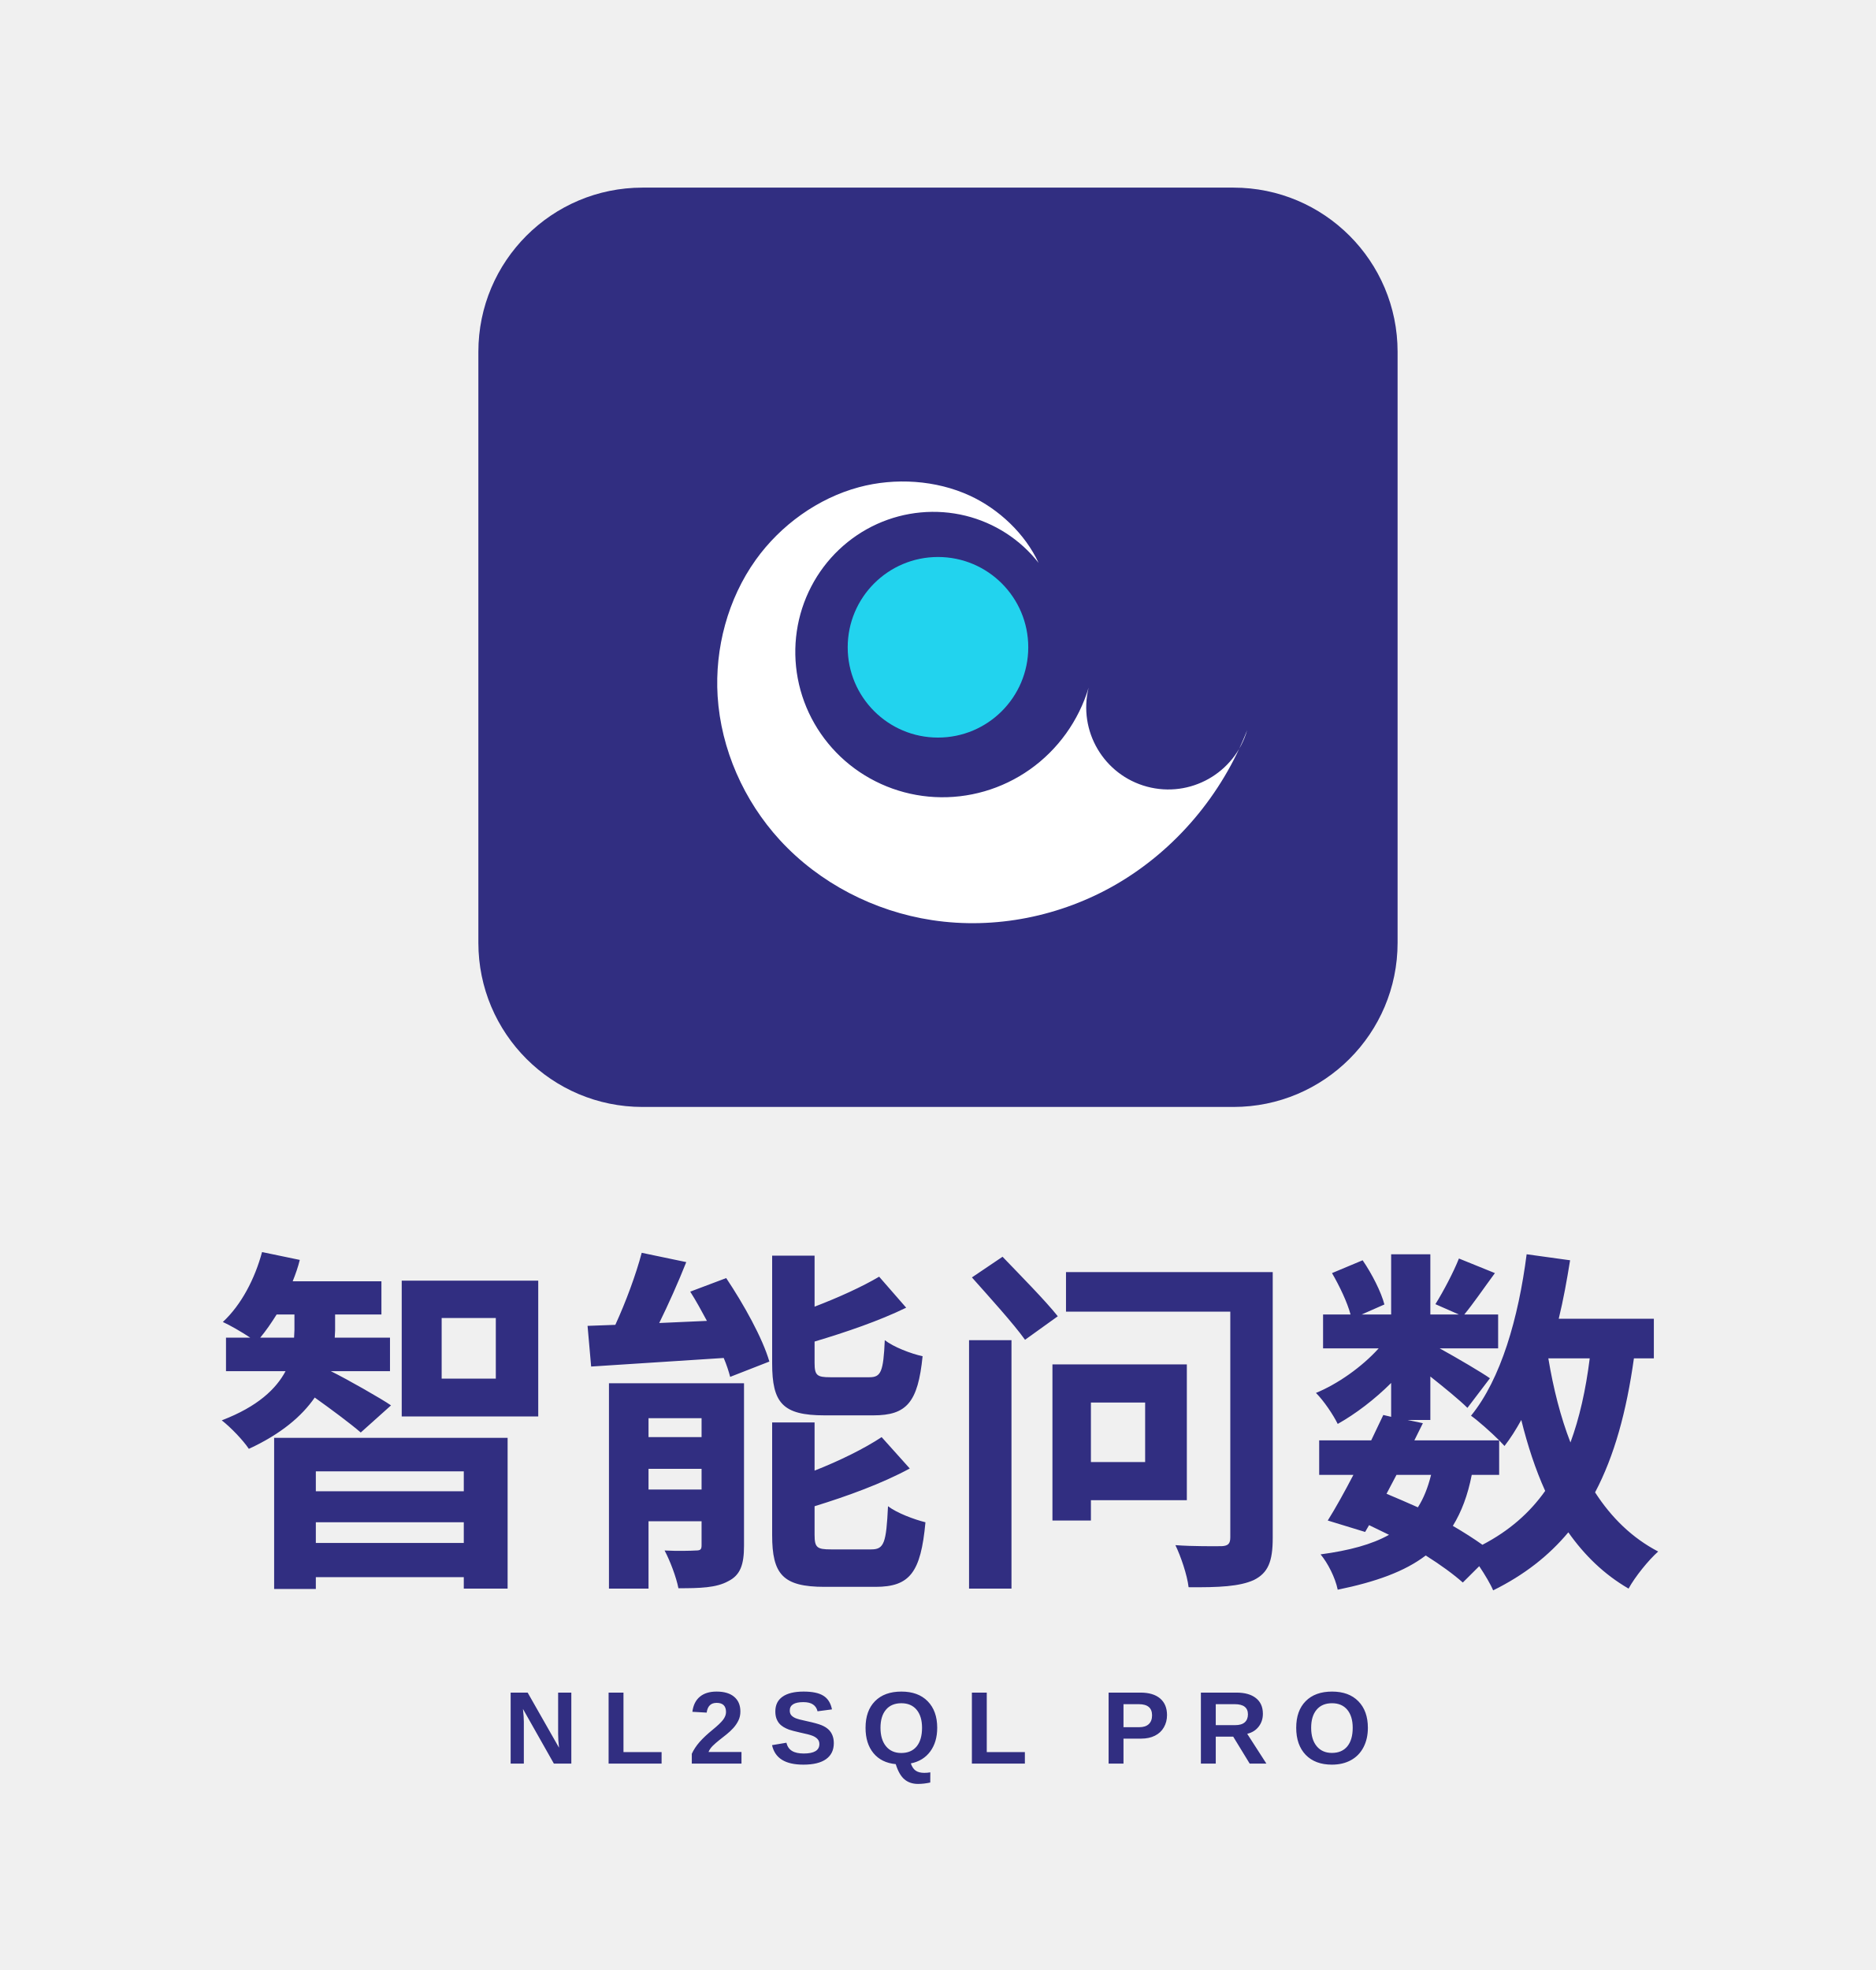
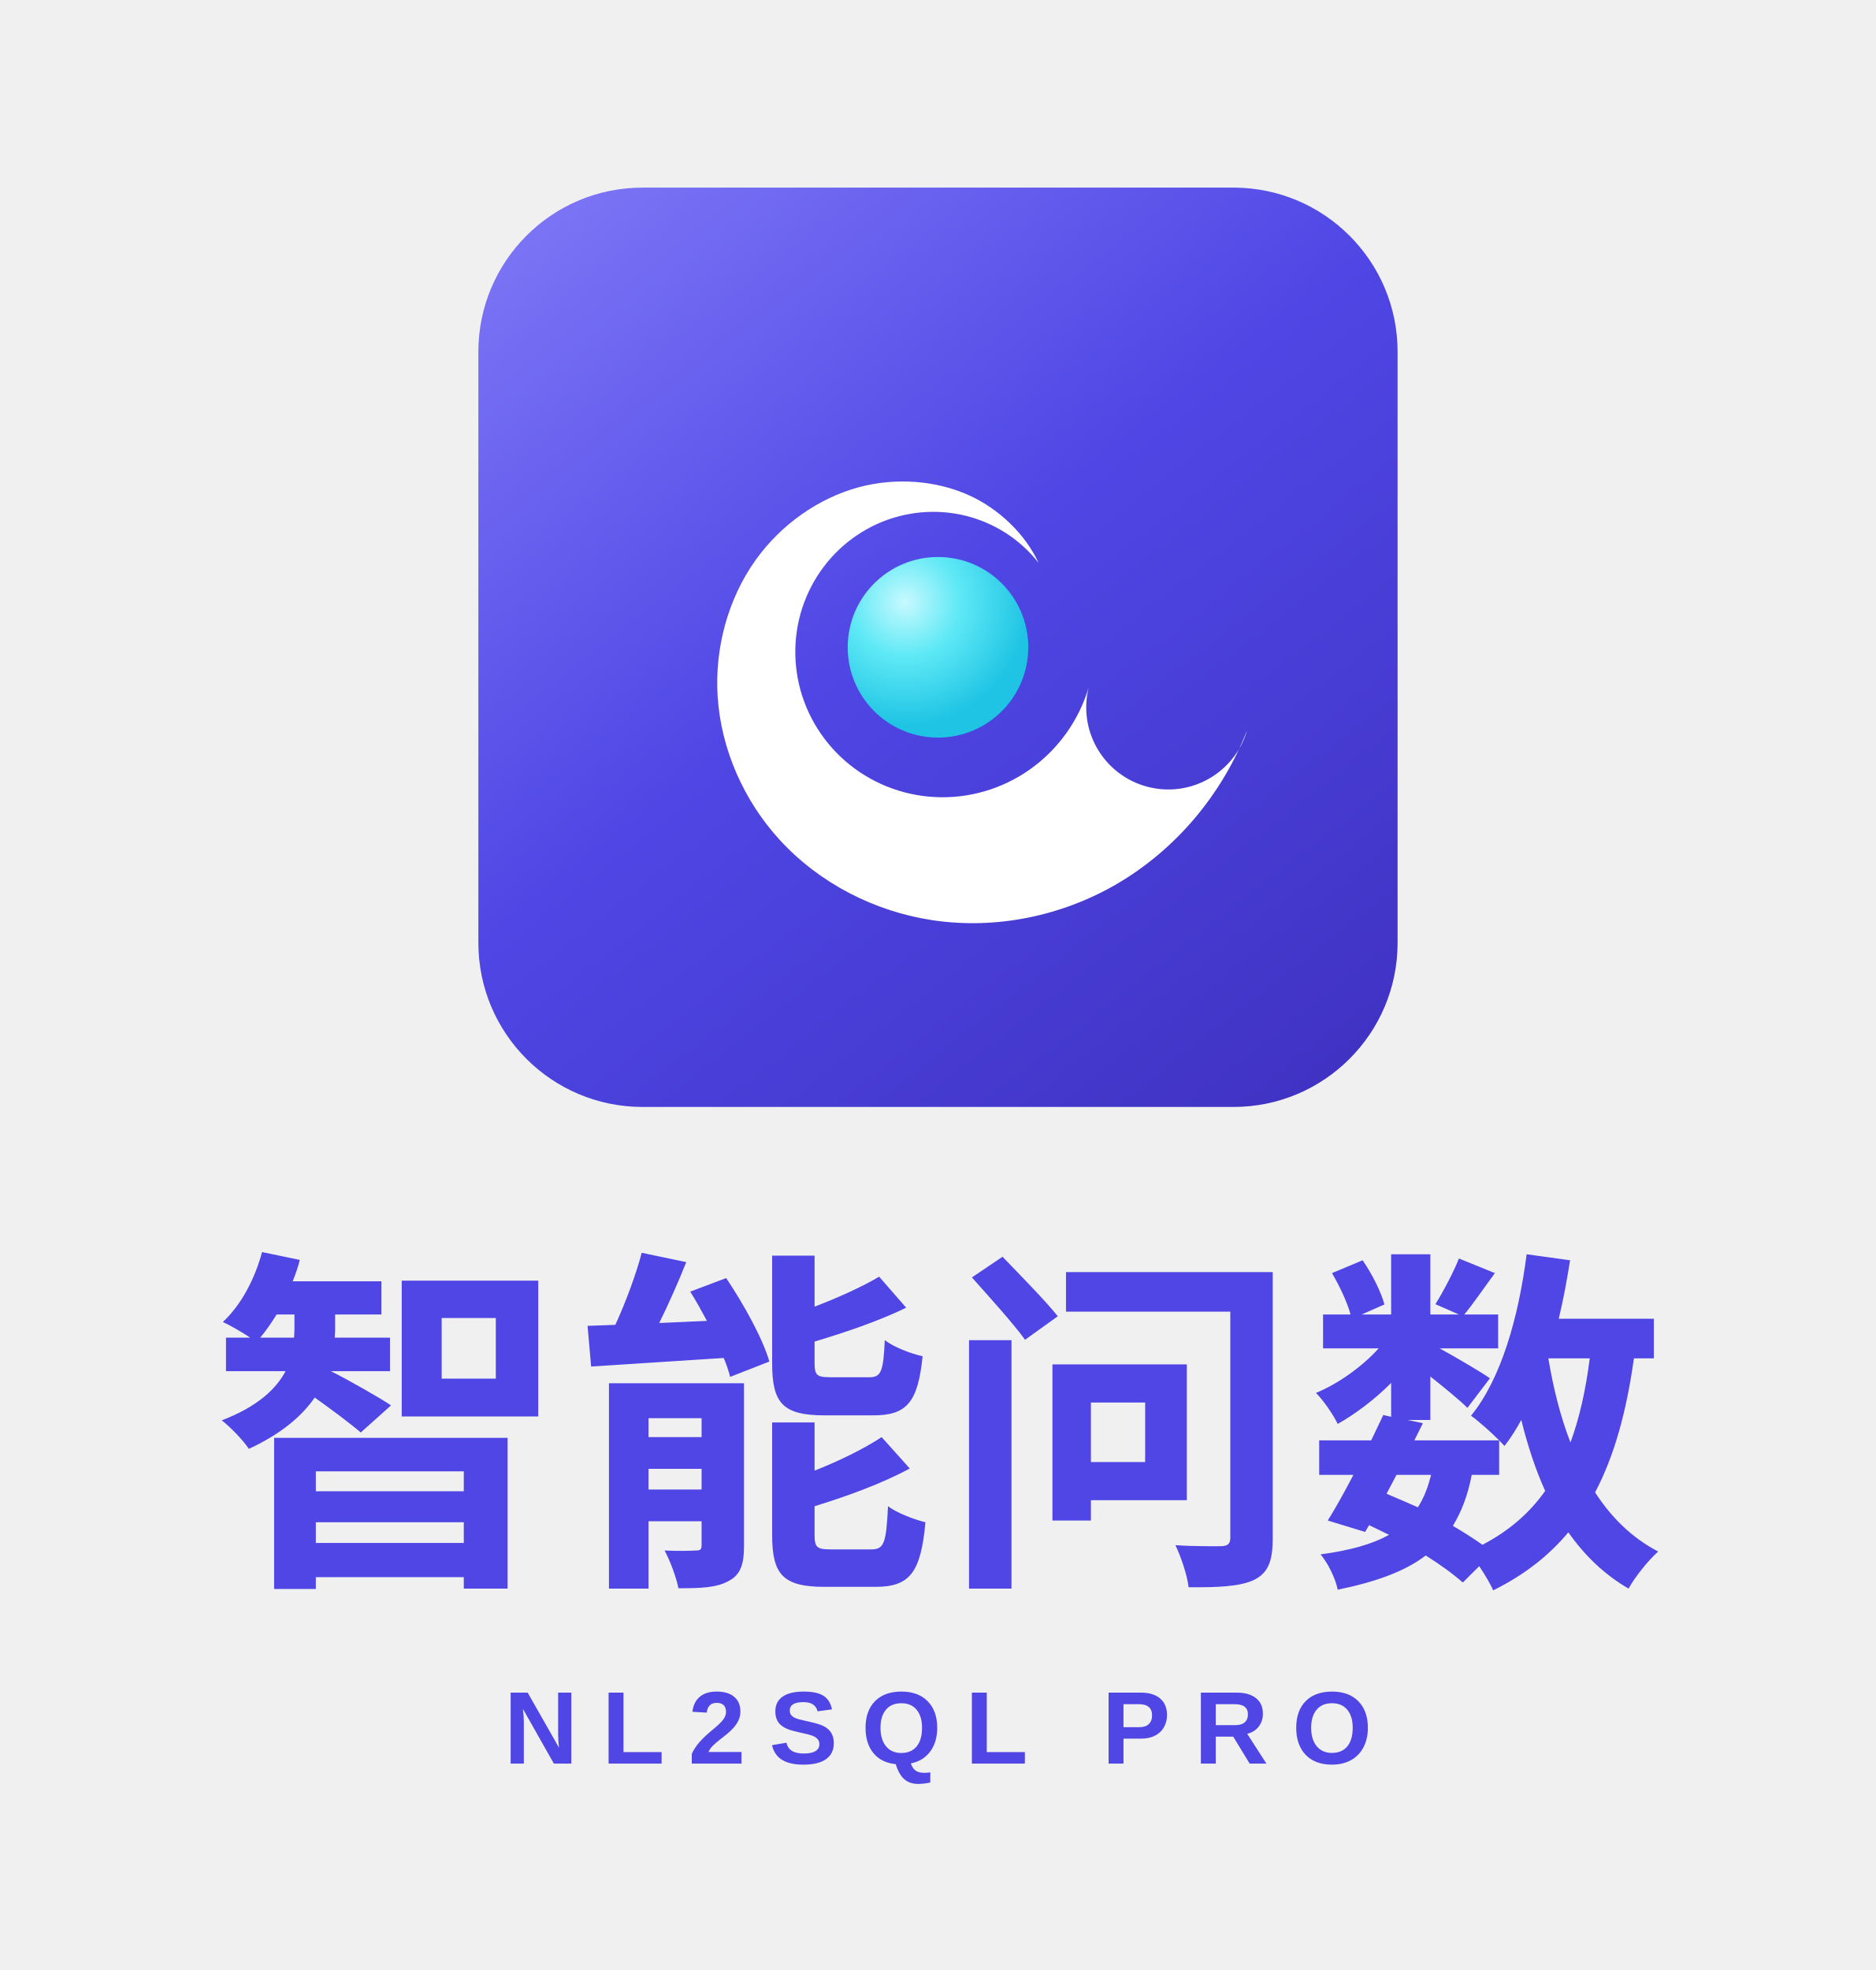
<svg xmlns="http://www.w3.org/2000/svg" viewBox="0 0 400 420" role="img" aria-label="智能问数 NL2SQL PRO">
+   <defs>
+     <linearGradient id="ink" gradientUnits="userSpaceOnUse" x1="42" y1="18" x2="214" y2="238">
+       <stop offset="0%" stop-color="#7A73F5" />
+       <stop offset="46%" stop-color="#4F46E5" />
+       <stop offset="100%" stop-color="#4033C4" />
+     </linearGradient>
+     <linearGradient id="tile" gradientUnits="userSpaceOnUse" x1="44" y1="20" x2="198" y2="240">
+       <stop offset="0%" stop-color="#FFFFFF" />
+       <stop offset="58%" stop-color="#FBFBFF" />
+       <stop offset="100%" stop-color="#EBEEFC" />
+     </linearGradient>
+     <radialGradient id="core" gradientUnits="userSpaceOnUse" cx="120" cy="117" r="30">
+       <stop offset="0%" stop-color="#C7F9FE" />
+       <stop offset="44%" stop-color="#5FE9F6" />
+       <stop offset="100%" stop-color="#1FC4E4" />
+     </radialGradient>
+   </defs>
  <svg x="88" y="26" width="224" height="224" viewBox="0 0 256 256">
-     <path fill="#312E81" d="M56 16H200A40 40 0 0 1 240 56V200A40 40 0 0 1 200 240H56A40 40 0 0 1 16 200V56A40 40 0 0 1 56 16Z" />
+     <path fill="url(#ink)" d="M56 16H200A40 40 0 0 1 240 56V200A40 40 0 0 1 200 240H56A40 40 0 0 1 16 200V56A40 40 0 0 1 56 16Z" />
    <path fill="#FFFFFF" d="M203.34 148.19            C197.23 163.86 185.91 177.37 171.36 185.8            C157.91 193.57 141.9 196.82 126.55 194.48            C112.47 192.34 99.09 185.46 89.46 174.96            C80.7 165.41 75.11 152.84 74.3 139.9            C73.58 128.26 76.8 116.19 83.59 106.7            C89.63 98.26 98.73 91.68 108.76 88.99            C117.54 86.63 127.51 87.25 135.77 91.06            C142.86 94.33 149.23 100.35 152.51 107.43            C148.05 101.72 141.78 97.69 134.74 95.95            C127.54 94.18 119.94 94.9 113.18 97.95            C106.27 101.08 100.62 106.46 97.12 113.19            C93.54 120.06 92.4 127.96 93.83 135.58            C95.29 143.36 99.36 150.42 105.32 155.64            C111.41 160.96 119.13 164.07 127.2 164.49            C135.45 164.93 143.6 162.55 150.35 157.8            C157.24 152.95 162.28 145.9 164.71 137.84            A20 20 0 0 0 203.34 148.19Z" />
-     <path fill="#22D3EE" d="M150 128A22 22 0 1 1 106 128A22 22 0 1 1 150 128Z" />
+     <path fill="url(#core)" d="M150 128A22 22 0 1 1 106 128A22 22 0 1 1 150 128Z" />
  </svg>
-   <text x="200" y="332" text-anchor="middle" font-family="PingFang SC, Hiragino Sans GB, Heiti SC, Source Han Sans SC, sans-serif" font-size="76" font-weight="700" fill="#312E81" letter-spacing="2">智能问数</text>
-   <text x="200" y="376" text-anchor="middle" font-family="Helvetica Neue, Arial, PingFang SC, sans-serif" font-size="22" font-weight="700" fill="#312E81" letter-spacing="5">NL2SQL PRO</text>
+   <text x="200" y="332" text-anchor="middle" font-family="PingFang SC, Hiragino Sans GB, Heiti SC, Source Han Sans SC, sans-serif" font-size="76" font-weight="700" fill="#4F46E5" letter-spacing="2">智能问数</text>
+   <text x="200" y="376" text-anchor="middle" font-family="Helvetica Neue, Arial, PingFang SC, sans-serif" font-size="22" font-weight="700" fill="#4F46E5" letter-spacing="5">NL2SQL PRO</text>
</svg>
